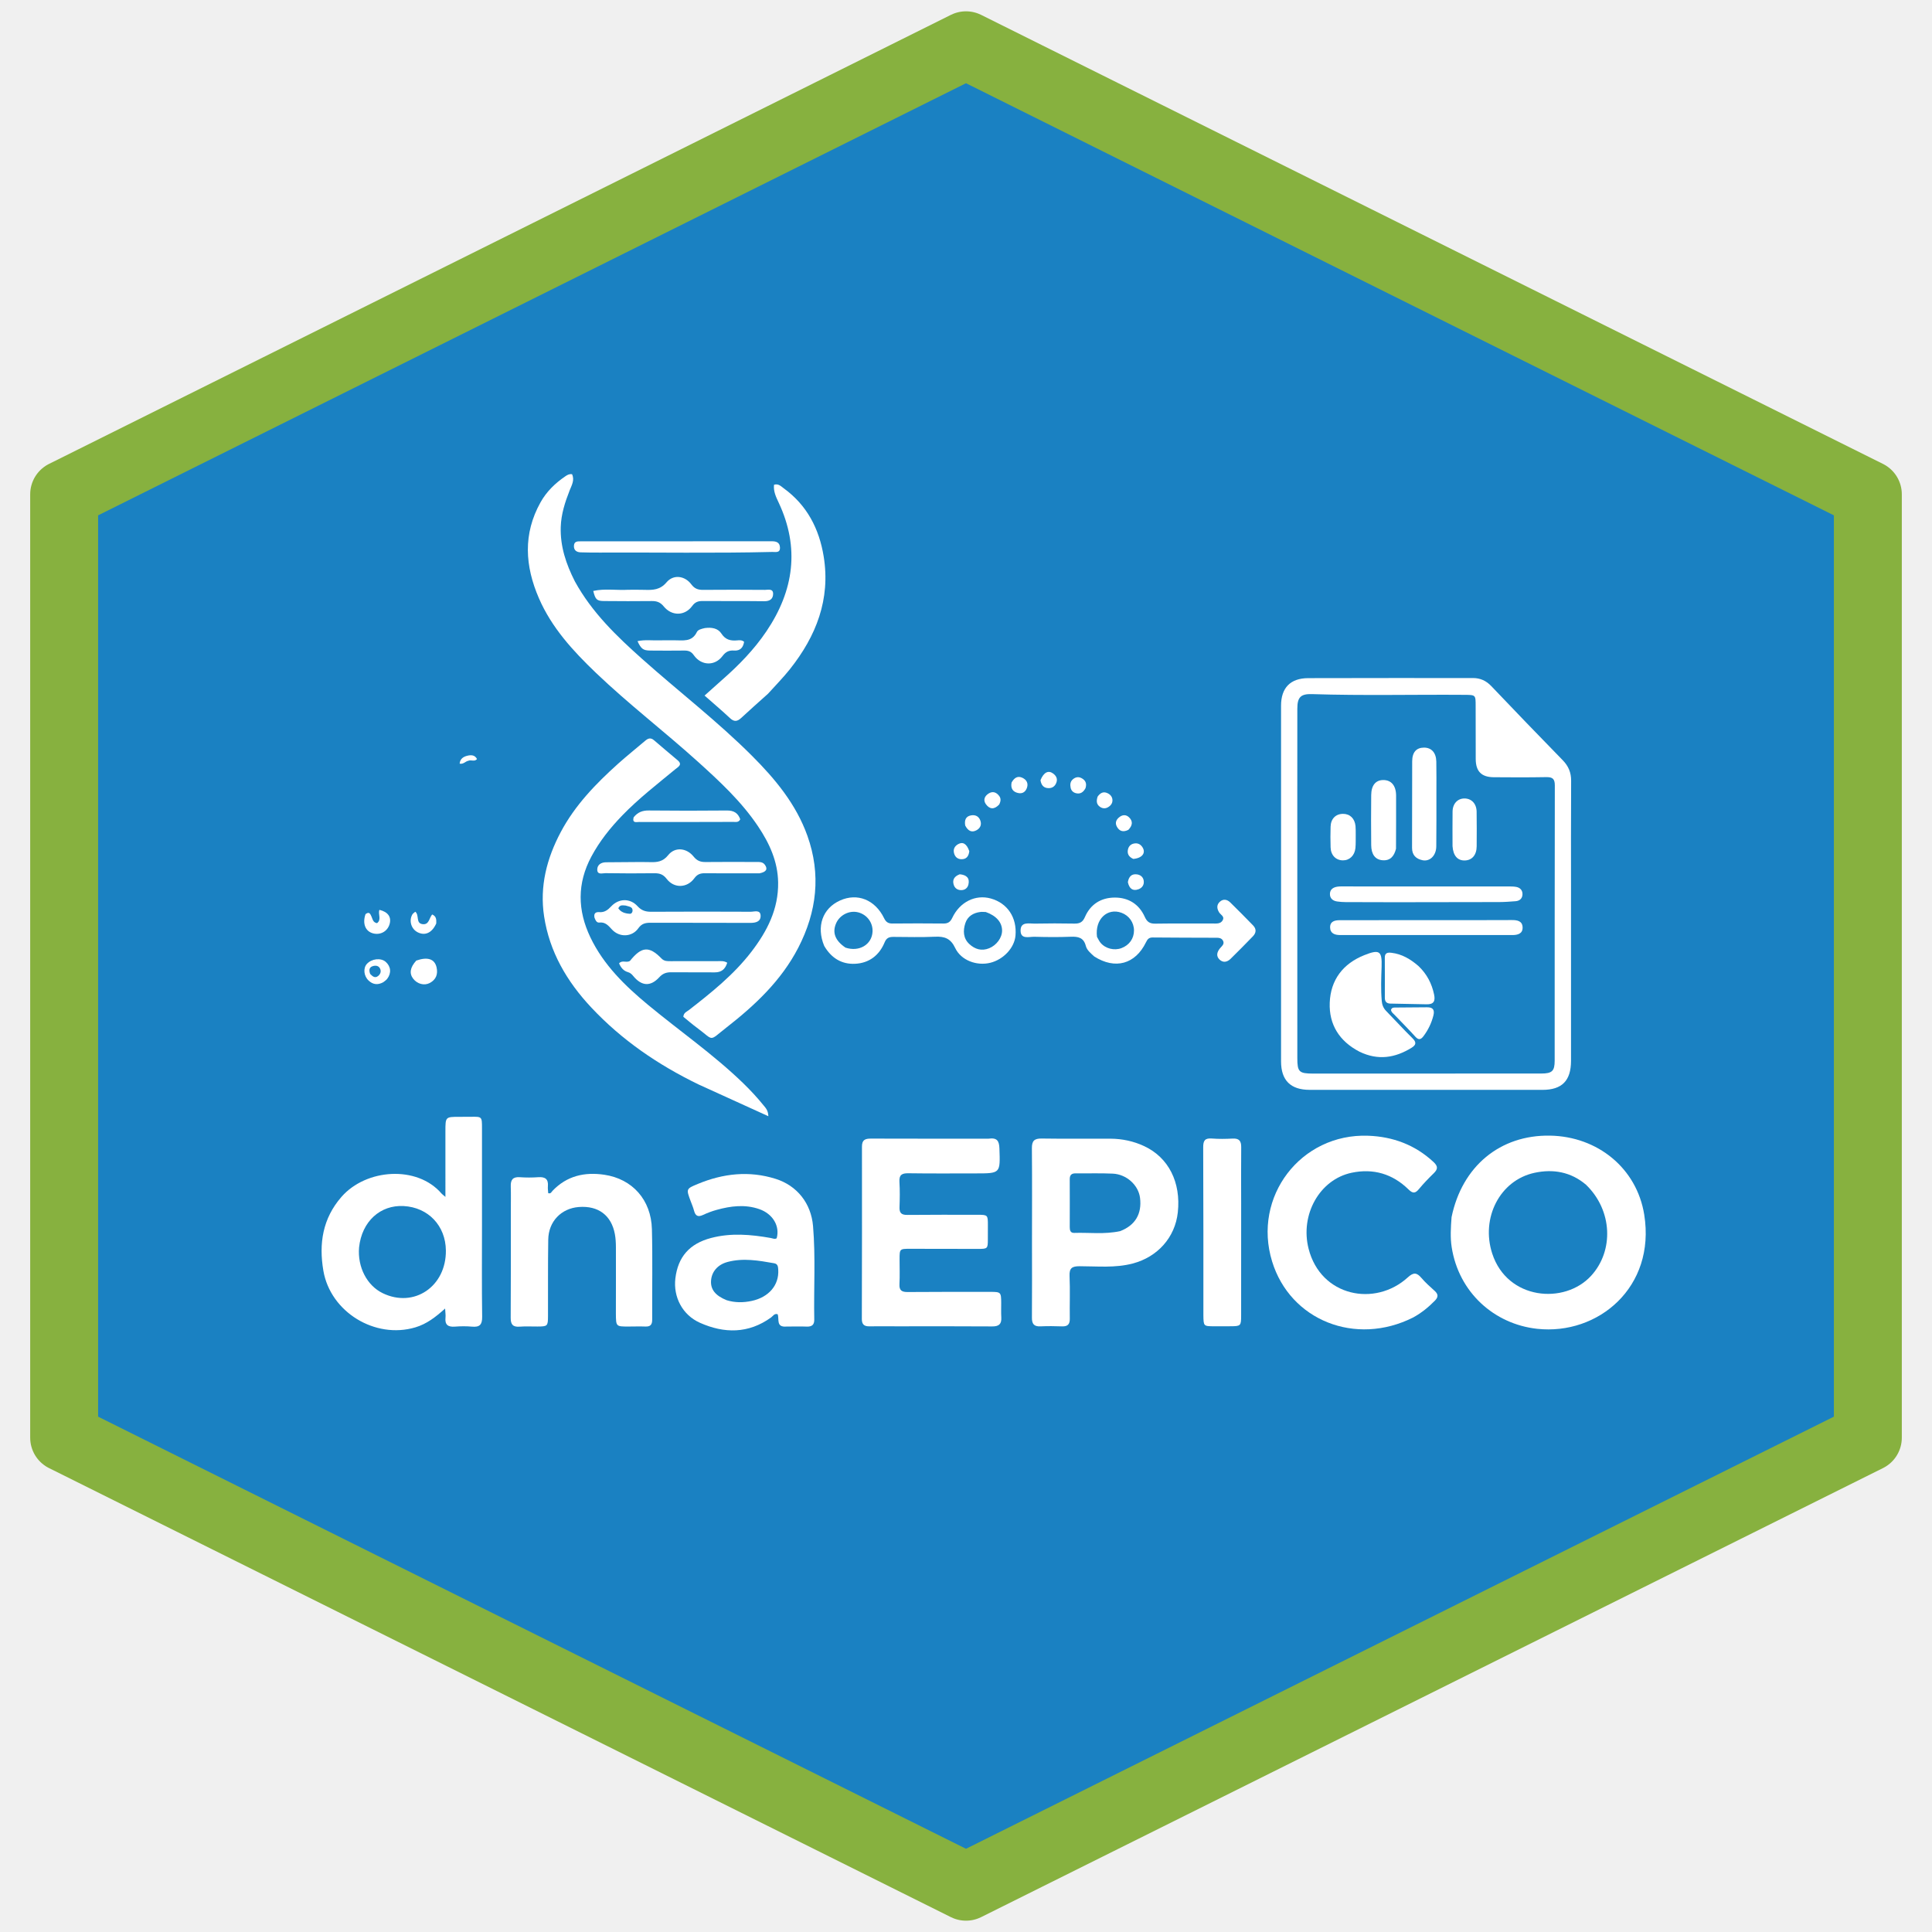
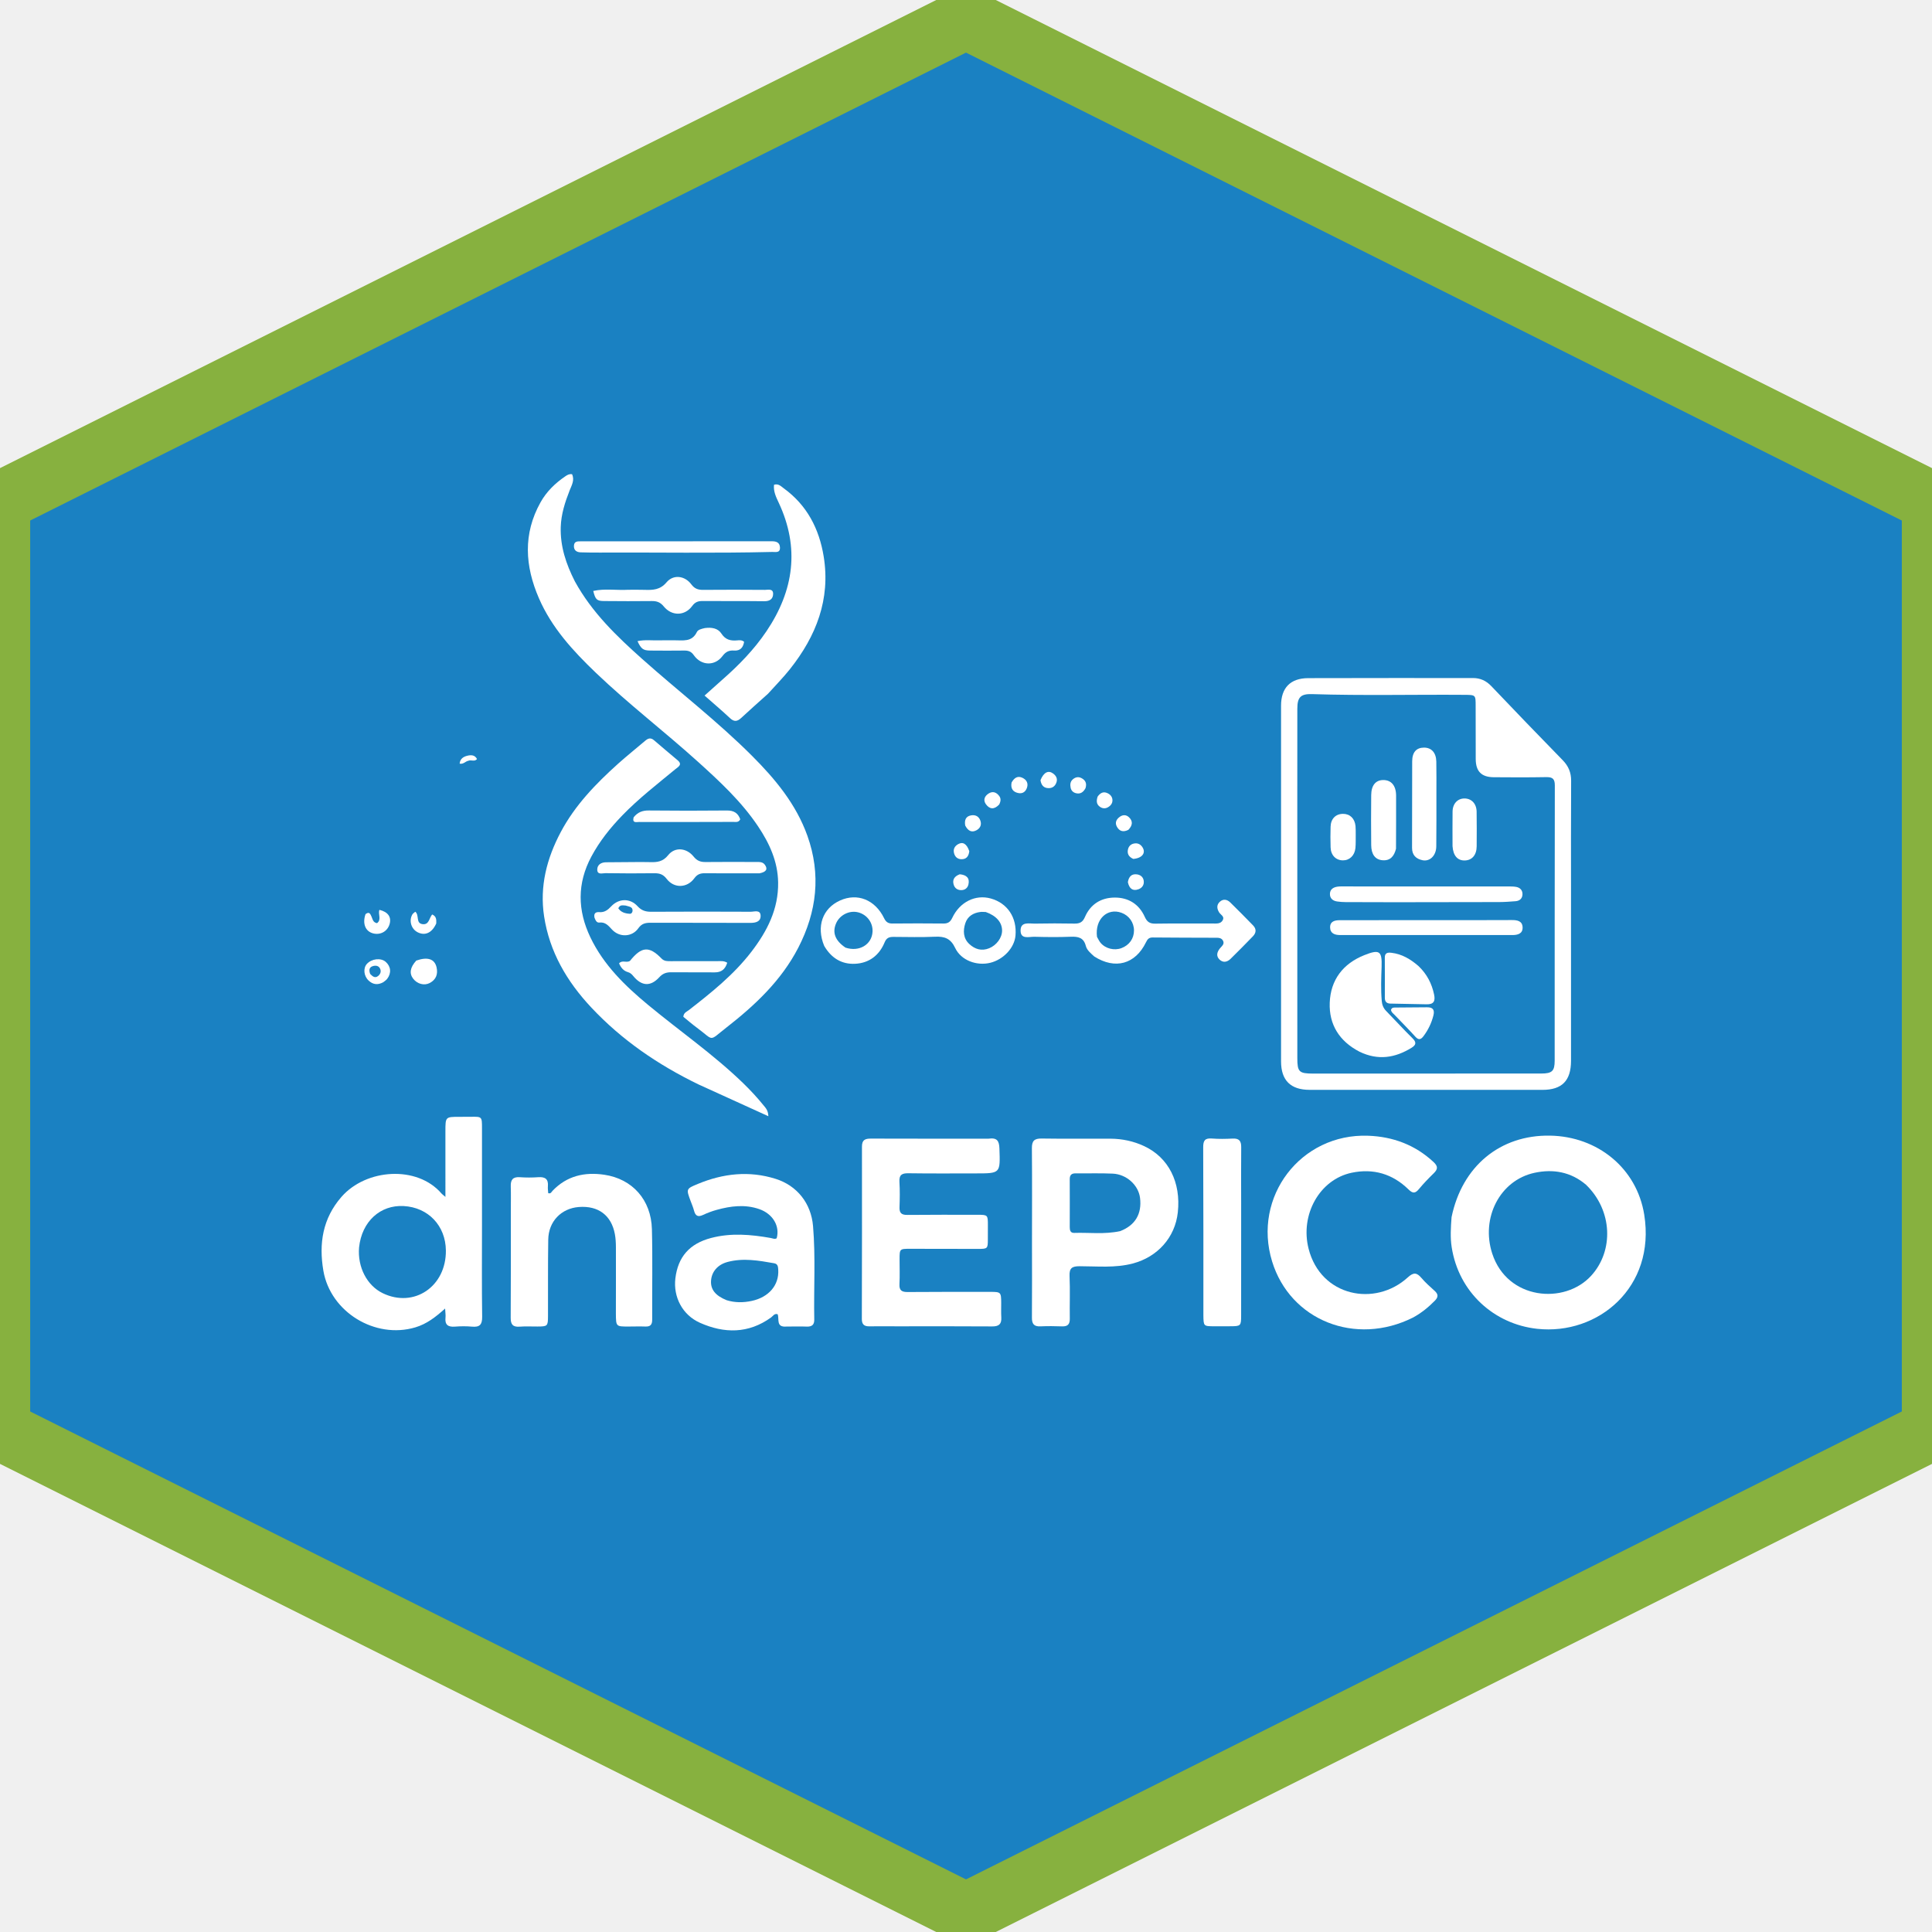
<svg xmlns="http://www.w3.org/2000/svg" version="1.1" id="Layer_1" x="0px" y="0px" width="1024" height="1024" viewBox="0 0 1024 1024" enable-background="new 0 0 1024 1024" xml:space="preserve">
-   <polygon points="512,24 990,262 990,762 512,1000 34,762 34,262" fill="#1A81C2" stroke="#87B13F" stroke-width="36" stroke-linejoin="round" />
+   <polygon points="512,10 1024,266 1024,758 512,1014 0,758 0,266" fill="#1A81C2" stroke="#87B13F" stroke-width="32" stroke-linejoin="round" />
  <g transform="translate(92 92) scale(0.82)">
    <path fill="#FFFFFF" opacity="1" stroke="none" d=" M259.393,263.614   C270.421,283.711 286.399,299.035 302.976,313.816   C326.469,334.765 351.506,353.974 373.802,376.267   C388.851,391.314 402.35,407.533 409.664,427.978   C418.613,452.996 415.781,477.147 403.772,500.398   C392.82,521.602 375.826,537.556 357.321,551.982   C345.522,561.18 349.775,560.584 338.167,552.018   C335.112,549.764 332.243,547.259 329.482,545.025   C329.706,542.318 331.704,541.757 333.077,540.689   C347.689,529.325 362.143,517.772 373.509,502.958   C383.637,489.758 391.033,475.44 390.762,458.186   C390.549,444.657 385.174,432.953 377.852,422.008   C367.101,405.935 353.039,392.906 338.8,380.054   C317.159,360.522 293.959,342.776 272.88,322.604   C258.125,308.484 244.387,293.514 236.13,274.466   C227.129,253.703 225.759,232.945 237.189,212.488   C241.088,205.508 246.684,200.101 253.249,195.642   C254.49,194.799 255.771,194.037 257.565,194.324   C259.348,198.155 257.305,201.479 256.023,204.739   C253.022,212.372 250.522,220.07 250.254,228.37   C249.851,240.896 253.644,252.311 259.393,263.614  z" />
    <path fill="#FFFFFF" opacity="1" stroke="none" d=" M903.261,465   C903.26,501.49 903.26,537.48 903.256,573.47   C903.255,586.327 897.436,592.257 884.774,592.258   C834.621,592.263 784.469,592.263 734.316,592.248   C722.023,592.244 715.84,586.12 715.837,573.865   C715.819,497.22 715.818,420.575 715.834,343.93   C715.837,332.452 721.825,326.175 733.358,326.133   C768.847,326.005 804.337,326.088 839.827,326.064   C844.601,326.061 848.402,327.783 851.749,331.299   C867.027,347.345 882.388,363.312 897.876,379.155   C901.623,382.988 903.364,387.142 903.33,392.521   C903.177,416.513 903.262,440.507 903.261,465  M753.5,581.723   C796.982,581.719 840.464,581.724 883.946,581.702   C891.029,581.699 892.693,580.128 892.695,573.359   C892.716,514.051 892.669,454.743 892.789,395.434   C892.797,391.137 891.22,390.042 887.241,390.112   C875.916,390.31 864.584,390.287 853.257,390.178   C845.325,390.102 841.708,386.363 841.664,378.443   C841.601,366.948 841.628,355.453 841.615,343.958   C841.607,336.945 841.605,336.979 834.344,336.924   C801.531,336.679 768.714,337.513 735.904,336.459   C728.522,336.222 726.363,338.454 726.353,345.857   C726.327,364.683 726.337,383.508 726.337,402.334   C726.34,458.81 726.341,515.286 726.353,571.762   C726.355,580.634 727.478,581.716 736.507,581.732   C741.838,581.741 747.169,581.726 753.5,581.723  z" />
    <path fill="#FFFFFF" opacity="1" stroke="none" d=" M826.045,674.549   C832.837,641.564 857.485,621.291 889.687,621.838   C920.465,622.361 945.783,642.933 950.582,672.933   C958.09,719.869 920.707,750.959 881.399,746.704   C853.685,743.703 830.689,723.253 826.122,693.932   C825.144,687.649 825.545,681.308 826.045,674.549  M912.922,653.552   C903.145,645.262 891.691,643.263 879.624,645.876   C857.261,650.719 844.854,675.061 852.321,698.045   C862.08,728.082 899.045,731.186 916.227,712.463   C931.062,696.297 930.129,670.128 912.922,653.552  z" />
    <path fill="#FFFFFF" opacity="1" stroke="none" d=" M339.3,588.746   C313.102,576.042 289.726,560.064 269.974,539   C254.226,522.207 242.985,503.051 239.482,480.037   C236.54,460.704 241.218,442.654 250.255,425.629   C259.459,408.29 272.885,394.413 287.321,381.447   C293.018,376.331 299.033,371.57 304.857,366.594   C306.738,364.986 308.432,364.443 310.551,366.285   C315.579,370.656 320.719,374.897 325.801,379.205   C329.154,382.048 326.177,383.459 324.373,384.95   C312.694,394.603 300.682,403.879 290.105,414.788   C282.31,422.828 275.358,431.523 270.047,441.452   C260.783,458.771 261.038,476.184 269.421,493.703   C277.983,511.598 291.826,525.018 306.787,537.407   C327.176,554.29 349.028,569.394 368.107,587.875   C372.901,592.518 377.422,597.403 381.611,602.589   C382.824,604.091 384.284,605.557 384.447,609.291   C368.996,602.267 354.314,595.592 339.3,588.746  z" />
    <path fill="#FFFFFF" opacity="1" stroke="none" d=" M175.708,619.05   C175.711,609.697 175.711,609.698 184.664,609.692   C187.162,609.69 189.661,609.7 192.159,609.662   C199.344,609.552 199.346,609.544 199.346,616.974   C199.348,637.796 199.35,658.617 199.349,679.439   C199.348,699.261 199.176,719.085 199.455,738.903   C199.528,744.08 197.808,745.755 192.861,745.299   C189.227,744.964 185.52,745.005 181.877,745.29   C177.408,745.639 175.249,744.126 175.764,739.41   C175.938,737.819 175.64,736.176 175.509,733.598   C169.403,739.105 163.624,743.576 156.265,745.768   C130.275,753.508 101.386,735.885 96.819,709.152   C93.821,691.6 96.361,675.367 108.501,661.443   C124.45,643.15 157.439,640.93 173.16,659.227   C173.583,659.72 174.144,660.094 175.709,661.447   C175.709,646.823 175.709,633.183 175.708,619.05  M119.897,694.069   C118.811,706.802 124.985,718.748 135.204,723.687   C155.425,733.46 176.267,719.34 176.006,696.044   C175.827,680.035 164.598,668.224 148.73,667.356   C133.627,666.53 121.686,677.285 119.897,694.069  z" />
    <path fill="#FFFFFF" opacity="1" stroke="none" d=" M526.783,623.806   C532.268,623.036 533.63,625.171 533.799,630.176   C534.343,646.258 534.588,646.252 518.47,646.253   C503.977,646.253 489.481,646.38 474.991,646.162   C470.749,646.098 468.89,647.187 469.169,651.733   C469.506,657.211 469.411,662.729 469.218,668.219   C469.087,671.971 470.647,673.123 474.257,673.089   C489.415,672.945 504.576,672.992 519.735,673.005   C526.267,673.01 526.348,673.132 526.338,679.786   C526.333,682.784 526.324,685.783 526.32,688.781   C526.312,694.936 526.207,695.059 519.767,695.054   C505.273,695.043 490.78,695.005 476.286,694.986   C469.287,694.976 469.267,694.998 469.258,701.817   C469.25,707.148 469.471,712.49 469.183,717.806   C468.962,721.881 470.681,722.956 474.453,722.927   C492.277,722.788 510.103,722.824 527.928,722.826   C534.709,722.828 534.913,723.065 534.947,729.853   C534.964,733.018 534.824,736.192 535.008,739.347   C535.258,743.638 533.474,745.193 529.142,745.16   C508.652,745.005 488.161,745.093 467.67,745.09   C461.673,745.089 455.674,745.002 449.679,745.098   C446.324,745.152 444.862,743.794 444.87,740.36   C444.956,703.211 445.018,666.061 444.949,628.911   C444.941,624.472 447.091,623.742 450.849,623.756   C476.004,623.85 501.159,623.804 526.783,623.806  z" />
    <path fill="#FFFFFF" opacity="1" stroke="none" d=" M554.846,692   C554.855,671.009 554.977,650.517 554.787,630.029   C554.742,625.247 556.315,623.639 561.108,623.715   C575.93,623.951 590.76,623.733 605.586,623.815   C613.164,623.856 620.497,625.412 627.368,628.624   C643.143,635.997 651.219,652.042 649.102,671.456   C647.335,687.669 636.032,700.265 619.959,704.493   C608.612,707.479 597.106,706.258 585.667,706.25   C580.704,706.247 578.898,707.433 579.13,712.638   C579.539,721.782 579.135,730.959 579.288,740.119   C579.349,743.792 577.917,745.248 574.289,745.124   C569.63,744.965 564.954,744.901 560.299,745.116   C556.115,745.31 554.775,743.501 554.808,739.479   C554.94,723.82 554.853,708.16 554.846,692  M611.838,683.573   C621.575,679.812 625.988,672.404 624.677,662.022   C623.645,653.853 616.023,646.818 607.045,646.4   C599.076,646.03 591.079,646.319 583.095,646.218   C580.33,646.183 579.232,647.347 579.249,650.092   C579.312,660.405 579.269,670.719 579.255,681.033   C579.253,683.065 579.691,684.803 582.196,684.716   C591.81,684.383 601.484,685.775 611.838,683.573  z" />
    <path fill="#FFFFFF" opacity="1" stroke="none" d=" M801.24,739.371   C763.958,758.142 721.729,741.224 710.048,703.152   C697.239,661.401 728.525,620.313 772.16,621.906   C788.12,622.488 802.419,627.777 814.368,638.867   C817.362,641.646 817.249,643.518 814.527,646.168   C811.186,649.418 807.925,652.785 804.958,656.374   C802.59,659.239 800.992,659.344 798.229,656.632   C787.968,646.557 775.487,642.883 761.477,645.827   C740.671,650.201 728.056,673.038 733.635,694.953   C741.501,725.854 776.586,732.788 797.771,713.456   C801.445,710.103 803.552,710.268 806.561,713.812   C809.138,716.846 812.174,719.509 815.135,722.195   C817.486,724.327 817.561,726.155 815.299,728.472   C811.193,732.679 806.713,736.348 801.24,739.371  z" />
    <path fill="#FFFFFF" opacity="1" stroke="none" d=" M396.215,745.242   C389.114,745.876 391.69,740.257 390.433,737.265   C388.299,736.644 387.432,738.48 386.19,739.377   C371.565,749.932 355.909,749.792 340.24,742.815   C328.783,737.713 322.933,726.002 324.336,714.173   C325.996,700.189 333.498,691.68 347.343,688.014   C360.218,684.605 373.087,685.723 385.959,687.998   C387.244,688.225 388.495,688.943 389.827,688.197   C392.018,680.327 387.352,672.39 378.597,669.344   C369.394,666.141 360.196,667.297 351.088,669.81   C348.051,670.648 345.056,671.77 342.202,673.107   C338.926,674.642 337.275,673.691 336.406,670.342   C335.865,668.256 335,666.251 334.242,664.225   C331.267,656.275 331.234,656.212 338.891,653.046   C355.257,646.276 372.003,644.384 389.134,649.774   C403.091,654.166 412.09,665.646 413.329,680.313   C415.028,700.428 413.73,720.586 414.12,740.721   C414.187,744.205 412.503,745.398 409.178,745.268   C405.021,745.105 400.851,745.236 396.215,745.242  M357.477,728.215   C362.857,729.872 368.25,729.849 373.741,728.663   C384.752,726.284 391.451,718.447 390.833,708.497   C390.713,706.575 390.594,704.76 388.2,704.336   C378.179,702.56 368.12,700.796 358.018,703.513   C351.517,705.262 347.663,710.01 347.386,715.879   C347.13,721.297 350.204,725.269 357.477,728.215  z" />
    <path fill="#FFFFFF" opacity="1" stroke="none" d=" M285.89,736.908   C285.906,722.261 285.958,708.099 285.909,693.937   C285.899,691.12 285.749,688.257 285.237,685.494   C282.983,673.336 274.515,667.02 261.989,667.968   C250.574,668.832 242.347,677.314 242.169,689.062   C241.919,705.552 242.077,722.049 242.013,738.543   C241.988,744.987 241.724,745.19 235.175,745.222   C231.343,745.24 227.495,745.025 223.683,745.312   C219.29,745.642 217.874,743.887 217.903,739.557   C218.058,716.566 217.983,693.573 217.986,670.581   C217.987,665.25 218.113,659.914 217.945,654.588   C217.813,650.412 219.282,648.403 223.745,648.712   C227.725,648.988 231.755,648.992 235.733,648.708   C240.179,648.39 242.357,649.921 241.945,654.585   C241.815,656.051 242.072,657.552 242.152,659.021   C243.842,659.594 244.309,658.172 244.99,657.459   C254.231,647.792 265.748,645.239 278.435,647.124   C296.585,649.82 308.689,663.363 309.178,682.307   C309.68,701.788 309.264,721.291 309.357,740.784   C309.372,743.974 308.233,745.354 304.991,745.232   C301.332,745.095 297.662,745.229 293.996,745.232   C285.969,745.239 285.969,745.236 285.89,736.908  z" />
    <path fill="#FFFFFF" opacity="1" stroke="none" d=" M384.212,336.225   C378.256,341.591 372.494,346.639 366.891,351.859   C364.373,354.205 362.336,354.499 359.661,351.993   C354.471,347.132 349.033,342.535 343.209,337.398   C347.363,333.68 351.014,330.354 354.727,327.1   C365.415,317.736 375.281,307.604 383.243,295.786   C400.949,269.511 404.85,241.884 391.08,212.602   C389.406,209.042 387.645,205.447 388.1,201.135   C390.974,200.208 392.675,202.183 394.417,203.447   C409.434,214.348 417.305,229.606 420.209,247.5   C424.705,275.2 415.342,298.976 398.403,320.308   C394.063,325.773 389.131,330.767 384.212,336.225  z" />
    <path fill="#FFFFFF" opacity="1" stroke="none" d=" M665.633,737.892   C665.622,701.432 665.682,665.458 665.513,629.486   C665.493,625.21 666.472,623.351 671.028,623.701   C675.499,624.045 680.026,623.986 684.509,623.741   C688.662,623.514 690.125,625.216 690.08,629.269   C689.945,641.425 690.048,653.584 690.049,665.742   C690.05,689.89 690.059,714.039 690.033,738.188   C690.026,744.772 689.754,745.005 683.373,745.049   C679.709,745.075 676.045,745.103 672.382,745.073   C665.752,745.02 665.732,744.982 665.633,737.892  z" />
    <path fill="#FFFFFF" opacity="1" stroke="none" d=" M595.096,506.035   C592.719,503.877 590.353,501.949 589.638,499.19   C588.247,493.819 584.708,493.09 579.903,493.283   C572.089,493.596 564.25,493.526 556.43,493.305   C552.982,493.207 547.475,495.189 547.476,489.291   C547.478,483.31 553.036,484.867 556.755,484.794   C565.244,484.627 573.74,484.62 582.229,484.782   C585.608,484.847 587.589,483.965 589.057,480.56   C592.633,472.264 599.487,467.983 608.372,467.963   C617.26,467.943 624.072,472.241 627.764,480.472   C629.219,483.717 631.021,484.875 634.532,484.82   C646.851,484.627 659.174,484.761 671.496,484.725   C673.955,484.718 676.812,485.157 678.195,482.491   C679.417,480.138 676.764,479.094 675.787,477.503   C674.307,475.094 674.1,472.672 676.235,470.7   C678.428,468.676 680.951,469.109 682.961,471.071   C687.964,475.955 692.866,480.944 697.745,485.952   C700.014,488.28 699.81,490.769 697.617,493.024   C692.859,497.918 688.086,502.8 683.204,507.568   C681.079,509.644 678.416,510.285 676.079,508.035   C673.735,505.777 674.416,503.21 676.277,500.877   C677.488,499.36 679.545,498.022 678.271,495.747   C677.13,493.711 674.818,493.953 672.861,493.942   C659.54,493.863 646.219,493.924 632.9,493.76   C630.393,493.729 629.49,494.898 628.526,496.878   C621.647,511.009 608.613,514.661 595.096,506.035  M596.868,493.358   C597.618,494.639 598.211,496.051 599.148,497.176   C602.333,500.996 608.017,502.385 612.685,500.636   C617.726,498.747 620.778,494.453 620.777,489.25   C620.776,484.104 617.608,479.601 612.723,477.802   C603.562,474.427 595.403,481.923 596.868,493.358  z" />
    <path fill="#FFFFFF" opacity="1" stroke="none" d=" M420.532,499.182   C415.323,486.606 419.506,474.954 430.76,469.861   C441.952,464.796 453.438,469.327 459.268,481.328   C460.466,483.794 461.918,484.764 464.611,484.739   C475.604,484.636 486.599,484.625 497.592,484.742   C500.475,484.772 502.039,483.781 503.306,481.099   C508.193,470.751 518.311,465.8 528.245,468.571   C539.015,471.576 545.212,480.911 544.181,492.576   C543.485,500.442 536.437,508.02 527.859,510.125   C519.166,512.258 509.014,508.61 505.196,500.533   C502.307,494.422 498.391,492.992 492.285,493.27   C483.308,493.68 474.3,493.434 465.305,493.386   C462.59,493.371 460.813,493.965 459.599,496.905   C456.127,505.319 449.573,510.332 440.486,510.761   C431.837,511.17 425.132,507.088 420.532,499.182  M525.004,477.305   C523.845,477.284 522.669,477.128 521.529,477.266   C516.883,477.83 513.192,480.085 511.741,484.59   C510.205,489.361 510.345,494.305 514.343,498.007   C517.958,501.354 522.258,502.727 527.194,500.713   C531.923,498.785 535.543,493.922 535.519,489.281   C535.492,484.102 531.966,479.793 525.004,477.305  M434.297,500.314   C443.079,503.267 451.335,498.418 451.785,490.041   C452.098,484.198 448.225,478.976 442.489,477.508   C436.814,476.056 430.541,479.205 428.199,484.681   C425.689,490.55 427.539,495.761 434.297,500.314  z" />
    <path fill="#FFFFFF" opacity="1" stroke="none" d=" M294,269.02   C297.83,269.028 301.164,268.95 304.491,269.064   C309.839,269.246 314.487,269.121 318.645,264.188   C323.083,258.924 330.461,259.902 334.66,265.524   C336.768,268.345 339.026,269.099 342.233,269.075   C355.555,268.975 368.878,268.965 382.199,269.084   C384.214,269.102 387.557,268.044 387.521,271.674   C387.489,274.906 385.413,276.458 381.841,276.413   C368.521,276.245 355.197,276.382 341.875,276.289   C339.007,276.269 337.058,276.972 335.204,279.511   C330.46,286.009 321.985,286.13 316.836,279.789   C314.677,277.129 312.412,276.264 309.163,276.305   C298.84,276.435 288.514,276.38 278.19,276.295   C273.564,276.257 272.622,275.31 271.267,269.775   C278.661,268.121 286.13,269.443 294,269.02  z" />
    <path fill="#FFFFFF" opacity="1" stroke="none" d=" M378.739,452.281   C366.604,452.287 354.939,452.348 343.274,452.245   C340.385,452.22 338.438,452.971 336.603,455.483   C331.934,461.875 323.496,462.134 318.713,455.872   C316.447,452.904 314.079,452.195 310.696,452.239   C300.199,452.376 289.698,452.357 279.202,452.192   C277.233,452.161 273.784,453.508 273.856,449.748   C273.913,446.72 276.387,445.202 279.428,445.154   C284.926,445.067 290.425,445.053 295.923,445.028   C299.922,445.01 303.925,444.918 307.92,445.051   C312.505,445.204 316.293,444.819 319.683,440.555   C324.03,435.087 331.552,435.762 336.14,441.475   C338.293,444.156 340.542,445.03 343.784,444.993   C354.78,444.867 365.78,444.937 376.778,444.965   C378.759,444.97 380.812,444.84 382.202,446.773   C384.188,449.533 383.185,451.403 378.739,452.281  z" />
    <path fill="#FFFFFF" opacity="1" stroke="none" d=" M272.041,480.893   C271.451,477.862 273.169,477.222 275.172,477.377   C278.534,477.638 280.642,476.018 282.836,473.676   C287.803,468.375 295.128,468.279 299.912,473.562   C302.422,476.334 305.112,477.158 308.654,477.14   C330.116,477.028 351.58,477.012 373.042,477.127   C375.34,477.14 379.264,475.629 379.434,479.592   C379.602,483.501 376.362,484.349 372.728,484.331   C351.265,484.226 329.802,484.324 308.339,484.245   C305.01,484.233 302.581,484.735 300.365,487.852   C296.308,493.561 288.185,493.841 283.354,488.609   C281.01,486.07 279.105,483.678 275.209,484.112   C273.44,484.31 272.752,482.689 272.041,480.893  M292.204,473.123   C290.484,473.061 288.545,472.343 287.453,474.904   C289.195,477.527 291.95,478.265 294.883,478.444   C295.946,478.509 296.647,477.519 296.676,476.445   C296.744,473.939 294.615,473.867 292.204,473.123  z" />
    <path fill="#FFFFFF" opacity="1" stroke="none" d=" M275.011,244.974   C270.684,244.934 266.85,244.985 263.025,244.82   C260.334,244.705 258.565,243.33 258.79,240.395   C259.008,237.533 261.288,237.709 263.281,237.708   C304.432,237.693 345.583,237.712 386.733,237.66   C389.654,237.657 391.787,238.468 391.946,241.605   C392.139,245.416 389.127,244.507 386.949,244.561   C349.806,245.482 312.656,244.794 275.011,244.974  z" />
    <path fill="#FFFFFF" opacity="1" stroke="none" d=" M294.952,508.943   C302.463,499.526 307.421,499.134 315.38,507.353   C317.16,509.192 319.229,509.079 321.353,509.082   C331.494,509.099 341.636,509.052 351.777,509.051   C353.734,509.051 355.757,508.776 357.864,510.086   C356.584,514.215 354.156,516.361 349.701,516.313   C340.392,516.211 331.08,516.363 321.772,516.245   C318.601,516.204 316.255,516.953 313.948,519.467   C308.276,525.649 302.522,525.246 297.148,518.713   C296.163,517.516 295.243,516.6 293.667,516.156   C290.774,515.341 289.09,513.158 287.949,510.488   C289.978,508.158 292.629,510.302 294.952,508.943  z" />
    <path fill="#FFFFFF" opacity="1" stroke="none" d=" M343.413,293.766   C347.884,293.171 351.869,293.887 354.104,297.337   C356.701,301.344 360.035,302.111 364.259,301.729   C365.689,301.6 367.257,301.398 368.773,302.634   C368.186,306.274 366.342,308.579 362.277,308.294   C359.041,308.068 356.897,309.058 354.795,311.856   C349.823,318.474 341.037,318.149 336.252,311.285   C334.539,308.828 332.661,308.27 330.006,308.301   C322.695,308.386 315.382,308.37 308.07,308.303   C303.537,308.262 302.171,307.212 299.864,302.226   C304.659,301.161 309.426,301.867 314.133,301.702   C317.287,301.592 320.448,301.693 323.605,301.662   C329.092,301.609 335.022,303.025 338.245,296.319   C338.969,294.813 341.184,294.259 343.413,293.766  z" />
    <path fill="#FFFFFF" opacity="1" stroke="none" d=" M297.357,416.097   C300.049,412.725 303.178,411.63 307.193,411.672   C324.01,411.851 340.832,411.849 357.65,411.684   C362.137,411.64 364.865,413.347 366.27,417.369   C365.225,419.565 363.35,419.048 361.806,419.053   C341.489,419.122 321.173,419.16 300.857,419.103   C299.229,419.099 296.326,420.054 297.357,416.097  z" />
    <path fill="#FFFFFF" opacity="1" stroke="none" d=" M156.879,508.686   C164.295,506.101 168.784,507.662 170.006,513.145   C170.972,517.48 169.649,521.048 165.548,523.194   C162.023,525.039 157.502,523.812 154.898,520.438   C152.261,517.019 152.812,513.152 156.879,508.686  z" />
    <path fill="#FFFFFF" opacity="1" stroke="none" d=" M124.068,478.68   C126.506,476.803 127.141,478.551 127.866,480.099   C128.673,481.822 128.822,484.071 131.508,484.511   C134.61,482.182 131.995,478.637 133.054,475.906   C138.525,477.199 140.87,480.478 139.665,484.962   C138.371,489.782 133.658,492.428 128.796,491.063   C123.97,489.709 121.955,484.777 124.068,478.68  z" />
    <path fill="#FFFFFF" opacity="1" stroke="none" d=" M135.492,522.711   C131.809,524.685 128.757,524.133 126.055,521.603   C122.92,518.668 122.436,513.63 124.937,510.851   C127.984,507.464 133.947,506.788 137.059,509.476   C140.504,512.45 140.918,516.82 138.027,520.55   C137.434,521.315 136.564,521.866 135.492,522.711  M127.074,517.343   C128.527,518.779 130.09,520.328 132.181,518.673   C133.689,517.479 134.375,515.661 133.422,513.78   C132.544,512.046 130.804,511.767 129.113,512.184   C126.744,512.769 125.98,514.407 127.074,517.343  z" />
    <path fill="#FFFFFF" opacity="1" stroke="none" d=" M169.779,484.695   C167.052,490.798 162.573,492.806 157.795,490.406   C153.614,488.306 151.98,482.959 154.345,478.864   C154.723,478.209 155.49,477.779 156.224,477.112   C158.997,479.308 156.36,484.535 160.9,485.141   C165.22,485.717 165.138,481.201 167.143,478.886   C169.834,480.038 169.914,482.144 169.779,484.695  z" />
    <path fill="#FFFFFF" opacity="1" stroke="none" d=" M541.65,393.618   C543.385,390.488 545.656,389.068 548.772,390.599   C551.211,391.796 552.532,393.912 551.676,396.737   C550.854,399.447 548.907,400.982 546.043,400.417   C542.654,399.748 540.904,397.612 541.65,393.618  z" />
    <path fill="#FFFFFF" opacity="1" stroke="none" d=" M589.443,397.256   C588.037,399.849 586.221,401.099 583.576,400.571   C581.63,400.182 580.24,398.969 579.836,397.007   C579.425,395.006 579.512,393.013 581.27,391.522   C582.953,390.096 584.827,389.715 586.811,390.74   C589.324,392.038 590.446,394.046 589.443,397.256  z" />
    <path fill="#FFFFFF" opacity="1" stroke="none" d=" M511.684,421.394   C511.088,417.822 512.072,415.422 515.508,414.825   C518.216,414.354 520.422,415.408 521.432,418.091   C522.448,420.792 521.457,423.071 519.066,424.404   C515.81,426.22 513.442,424.781 511.684,421.394  z" />
    <path fill="#FFFFFF" opacity="1" stroke="none" d=" M560.339,392.096   C562.398,387.019 565.401,385.503 568.469,387.747   C570.301,389.087 571.457,390.917 570.723,393.299   C569.974,395.733 568.279,397.243 565.648,397.233   C562.544,397.223 560.837,395.461 560.339,392.096  z" />
    <path fill="#FFFFFF" opacity="1" stroke="none" d=" M620.316,442.977   C617.33,441.635 616.266,439.58 616.892,436.821   C617.422,434.491 619.074,433.169 621.427,432.936   C623.595,432.722 625.248,433.775 626.353,435.585   C628.547,439.178 626.024,442.516 620.316,442.977  z" />
    <path fill="#FFFFFF" opacity="1" stroke="none" d=" M533.648,407.804   C530.446,411.225 527.461,410.942 525.061,407.616   C523.173,404.998 524.147,402.448 526.716,400.765   C529.416,398.996 531.825,399.849 533.659,402.302   C534.872,403.924 534.712,405.728 533.648,407.804  z" />
    <path fill="#FFFFFF" opacity="1" stroke="none" d=" M616.821,457.999   C617.423,454.317 619.339,452.509 622.704,452.972   C624.964,453.283 626.736,454.664 627.073,457.116   C627.439,459.783 626.013,461.746 623.685,462.592   C619.898,463.968 617.701,462.113 616.821,457.999  z" />
    <path fill="#FFFFFF" opacity="1" stroke="none" d=" M508.154,452.904   C512.508,453.312 514.716,455.322 513.773,459.478   C513.259,461.745 511.554,463.168 509.069,463.155   C506.646,463.142 504.904,461.89 504.225,459.606   C503.256,456.348 504.734,454.195 508.154,452.904  z" />
    <path fill="#FFFFFF" opacity="1" stroke="none" d=" M514.323,437.997   C513.924,441.512 512.228,443.3 509.051,443.169   C506.641,443.071 505.067,441.597 504.469,439.271   C503.798,436.659 504.886,434.687 507.135,433.425   C510.186,431.714 512.694,433.207 514.323,437.997  z" />
    <path fill="#FFFFFF" opacity="1" stroke="none" d=" M617.145,424.184   C613.703,425.924 611.261,425.008 609.706,422.116   C608.284,419.473 609.417,417.301 611.692,415.702   C613.721,414.276 615.877,414.43 617.599,416.104   C620.221,418.652 619.846,421.373 617.145,424.184  z" />
    <path fill="#FFFFFF" opacity="1" stroke="none" d=" M597.285,402.682   C599.036,400.269 600.967,399.303 603.495,400.413   C605.44,401.267 606.77,402.771 606.859,404.923   C606.948,407.095 605.647,408.667 603.816,409.664   C602.079,410.608 600.283,410.396 598.686,409.239   C596.471,407.633 596.374,405.425 597.285,402.682  z" />
    <path fill="#FFFFFF" opacity="1" stroke="none" d=" M190.514,379.54   C188.463,379.986 187.326,381.927 184.897,381.392   C185.199,378.233 187.335,376.89 189.914,376.275   C192.293,375.708 194.739,375.703 196.134,378.439   C194.446,380.349 192.458,378.738 190.514,379.54  z" />
    <path fill="#FFFFFF" opacity="1" stroke="none" d=" M766.607,567.626   C753.464,560.847 746.773,549.988 747.299,535.942   C747.851,521.231 755.813,510.671 769.738,505.143   C779.442,501.29 781.186,502.443 780.823,512.754   C780.565,520.074 780.288,527.364 780.913,534.685   C781.141,537.35 781.953,539.412 783.807,541.306   C789.51,547.132 794.985,553.186 800.798,558.898   C803.512,561.565 803.115,563.246 800.158,565.069   C789.542,571.612 778.549,573.373 766.607,567.626  z" />
    <path fill="#FFFFFF" opacity="1" stroke="none" d=" M790,470.971   C778.847,470.95 768.194,470.948 757.541,470.892   C755.717,470.883 753.88,470.745 752.075,470.484   C749.269,470.077 747.355,468.467 747.428,465.54   C747.503,462.554 749.707,461.261 752.413,460.897   C753.888,460.699 755.403,460.761 756.9,460.761   C792.023,460.76 827.145,460.762 862.268,460.781   C864.095,460.782 865.956,460.742 867.742,461.054   C870.337,461.508 871.981,463.239 871.893,465.893   C871.805,468.569 870.071,470.122 867.38,470.32   C863.897,470.577 860.405,470.857 856.916,470.869   C834.778,470.943 812.639,470.946 790,470.971  z" />
    <path fill="#FFFFFF" opacity="1" stroke="none" d=" M822.663,482.544   C837.101,482.546 851.094,482.581 865.086,482.502   C868.6,482.482 871.829,483.128 871.964,487.201   C872.103,491.377 868.727,492.196 865.325,492.198   C828.176,492.215 791.028,492.199 753.879,492.181   C750.552,492.179 747.633,491.12 747.545,487.335   C747.454,483.373 750.479,482.595 753.783,482.592   C776.595,482.576 799.406,482.554 822.663,482.544  z" />
    <path fill="#FFFFFF" opacity="1" stroke="none" d=" M816.25,401   C816.233,412.649 816.314,423.799 816.167,434.946   C816.089,440.842 812.025,444.837 807.232,443.821   C803.093,442.944 800.49,440.493 800.505,435.842   C800.566,417.206 800.533,398.569 800.594,379.932   C800.614,374.013 803.286,371.032 808.297,371.036   C813.058,371.04 816.072,374.33 816.188,380.033   C816.327,386.853 816.241,393.678 816.25,401  z" />
    <path fill="#FFFFFF" opacity="1" stroke="none" d=" M804.713,512.27   C810.174,517.512 813.276,523.578 814.758,530.644   C815.662,534.955 814.453,537.048 809.938,536.95   C802.131,536.781 794.323,536.615 786.515,536.49   C783.995,536.449 782.918,535.15 782.918,532.747   C782.919,524.097 782.961,515.447 782.895,506.798   C782.87,503.56 784.874,503.383 787.225,503.66   C793.929,504.451 799.454,507.703 804.713,512.27  z" />
    <path fill="#FFFFFF" opacity="1" stroke="none" d=" M790.139,436.403   C788.911,441.376 786.31,444.29 781.292,443.831   C776.68,443.409 774.161,440.019 774.103,434.092   C773.997,423.295 773.987,412.495 774.103,401.698   C774.171,395.432 776.974,392.084 781.764,392   C787.042,391.907 790.175,395.578 790.196,402.076   C790.231,413.372 790.188,424.669 790.139,436.403  z" />
    <path fill="#FFFFFF" opacity="1" stroke="none" d=" M826.673,434.722   C826.671,426.95 826.596,419.646 826.696,412.344   C826.766,407.232 829.987,403.864 834.466,403.908   C838.979,403.952 842.169,407.306 842.246,412.431   C842.358,419.898 842.328,427.369 842.275,434.838   C842.236,440.44 839.302,443.86 834.601,443.983   C829.951,444.105 827.088,440.929 826.673,434.722  z" />
    <path fill="#FFFFFF" opacity="1" stroke="none" d=" M764.101,427.079   C764.05,430.374 764.186,433.213 763.904,436.01   C763.419,440.806 760.086,443.938 755.844,443.913   C751.26,443.886 748.023,440.611 747.862,435.549   C747.72,431.073 747.716,426.586 747.856,422.11   C748.016,417.009 751.177,413.875 755.885,413.852   C760.316,413.83 763.431,416.781 763.958,421.63   C764.136,423.274 764.06,424.945 764.101,427.079  z" />
    <path fill="#FFFFFF" opacity="1" stroke="none" d=" M789.741,544.338   C788.523,543.005 787.134,542.214 786.903,540.562   C787.445,538.835 788.963,539.051 790.201,539.034   C796.851,538.938 803.503,538.98 810.153,538.879   C813.985,538.821 815.233,540.527 814.308,544.188   C813.067,549.096 810.927,553.541 807.884,557.576   C806.265,559.722 804.775,560.247 802.688,557.946   C798.56,553.394 794.234,549.023 789.741,544.338  z" />
  </g>
</svg>
